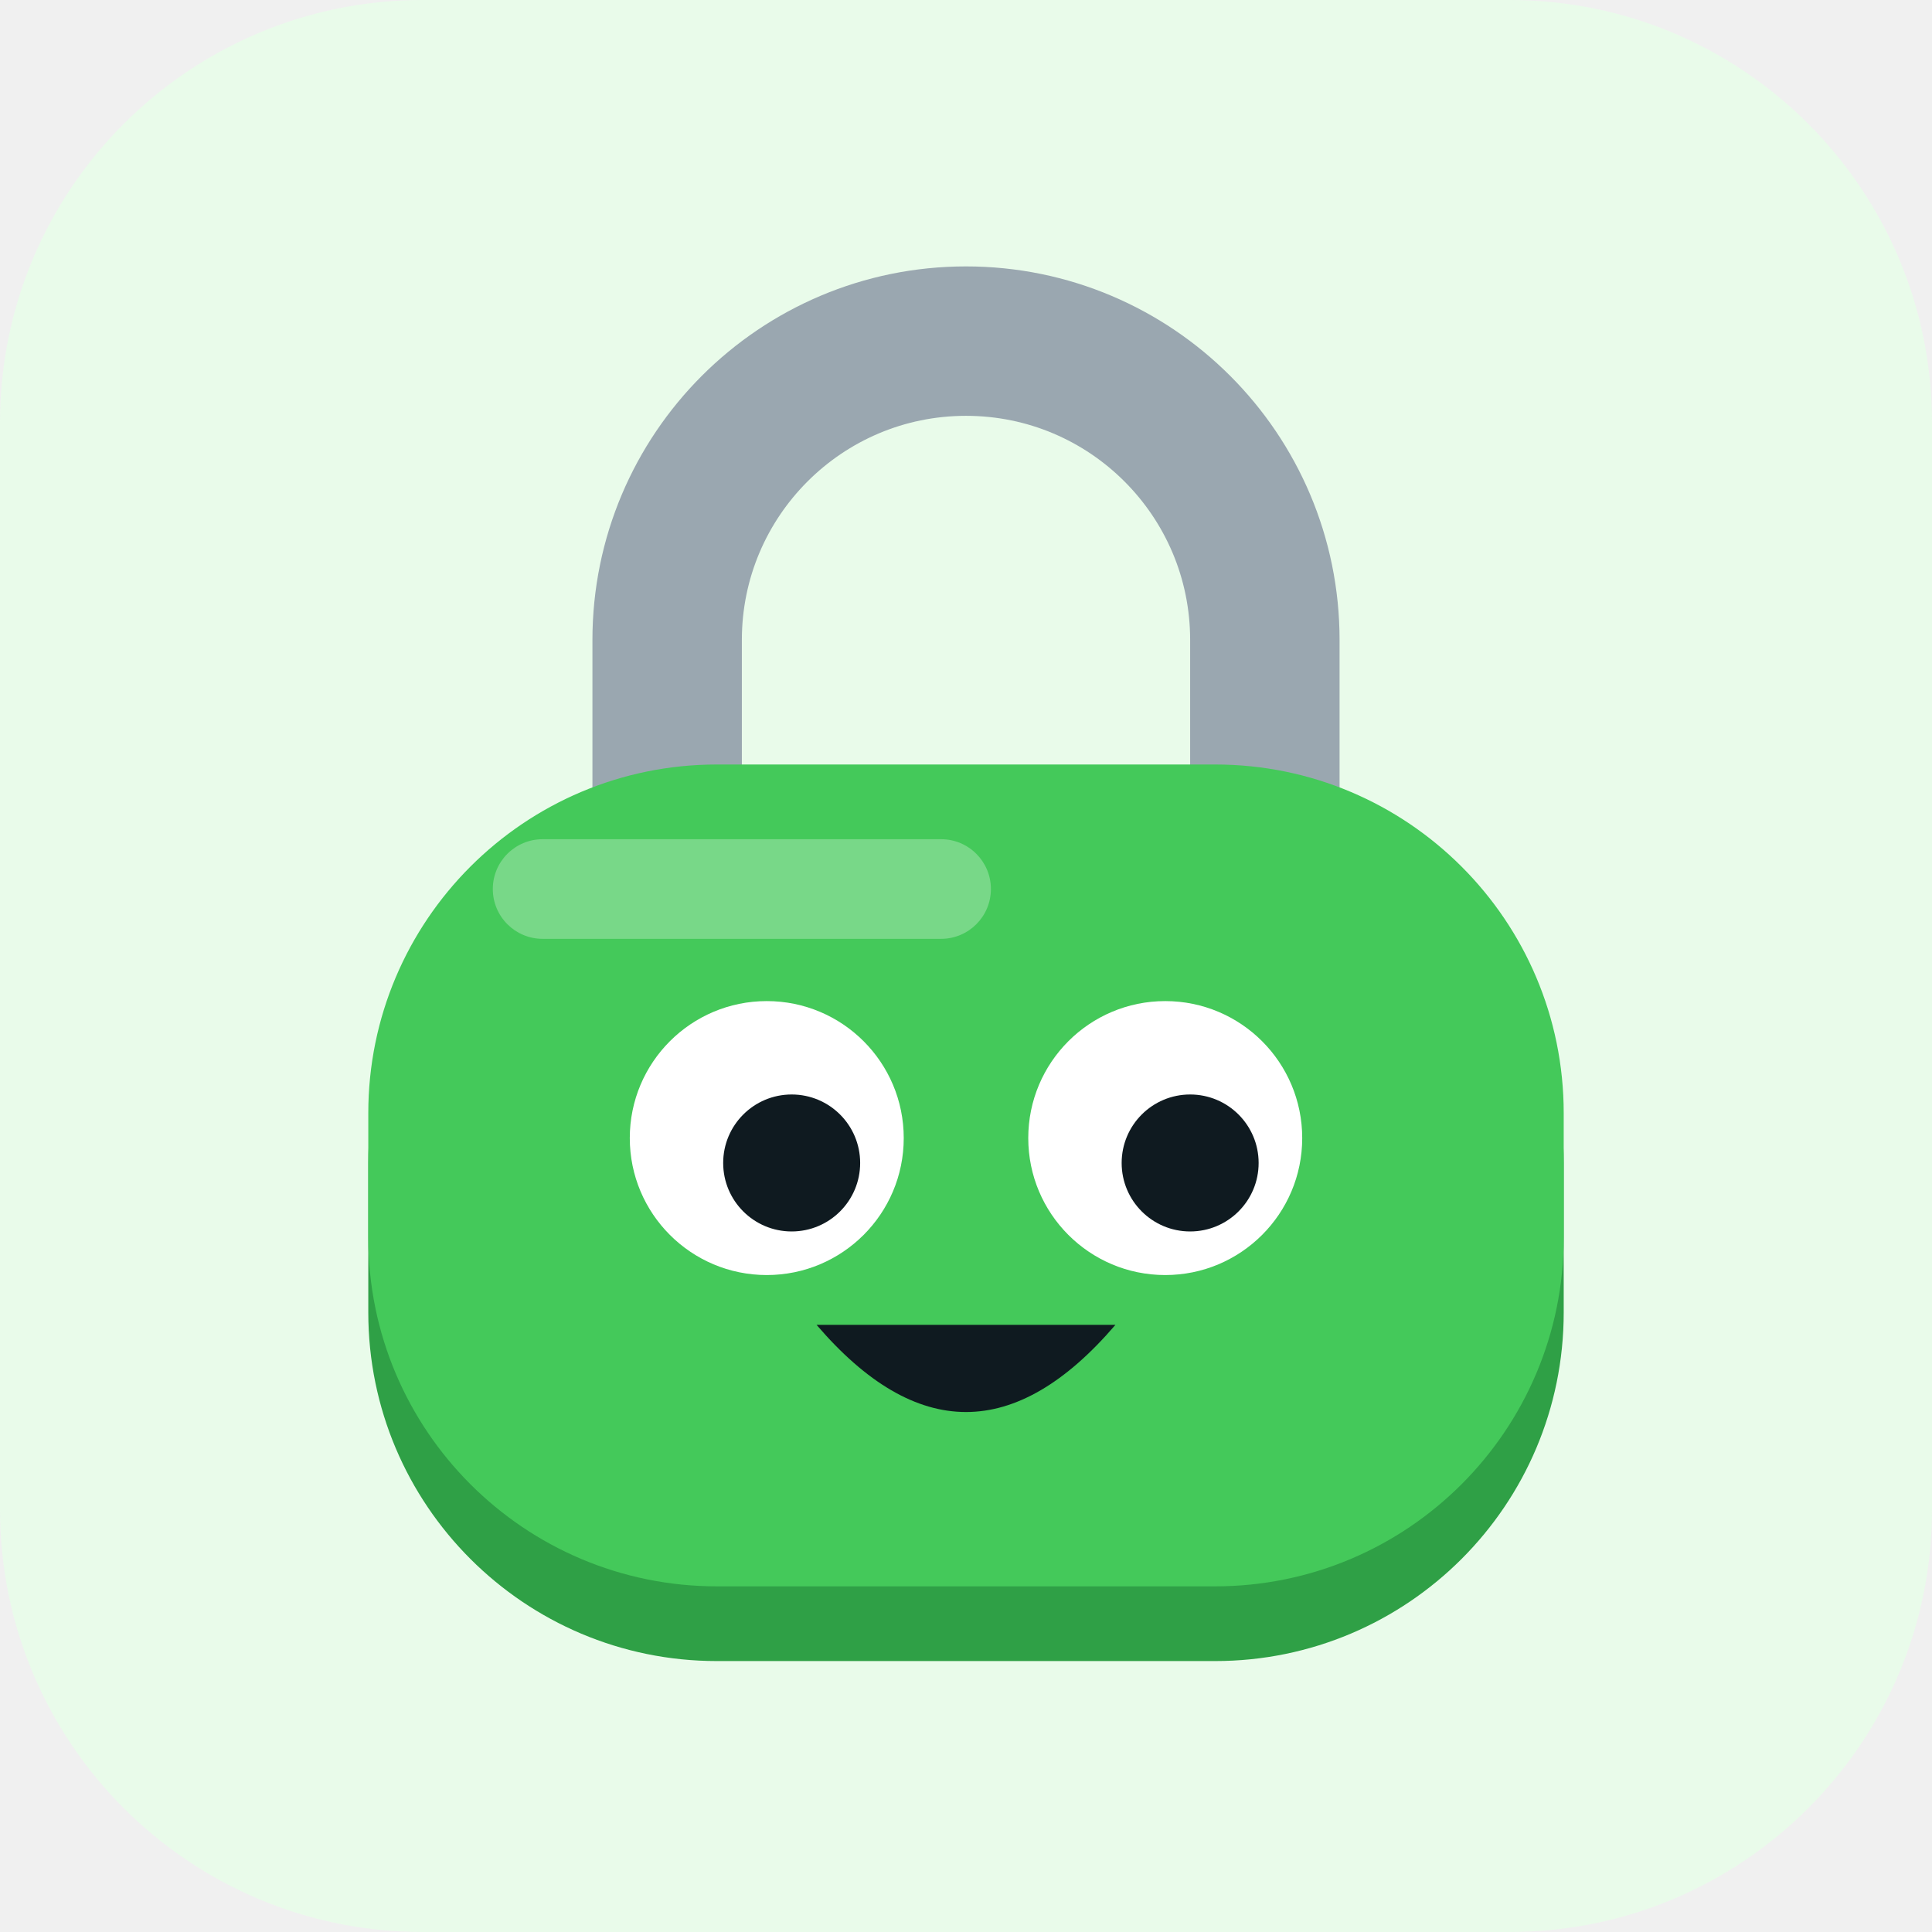
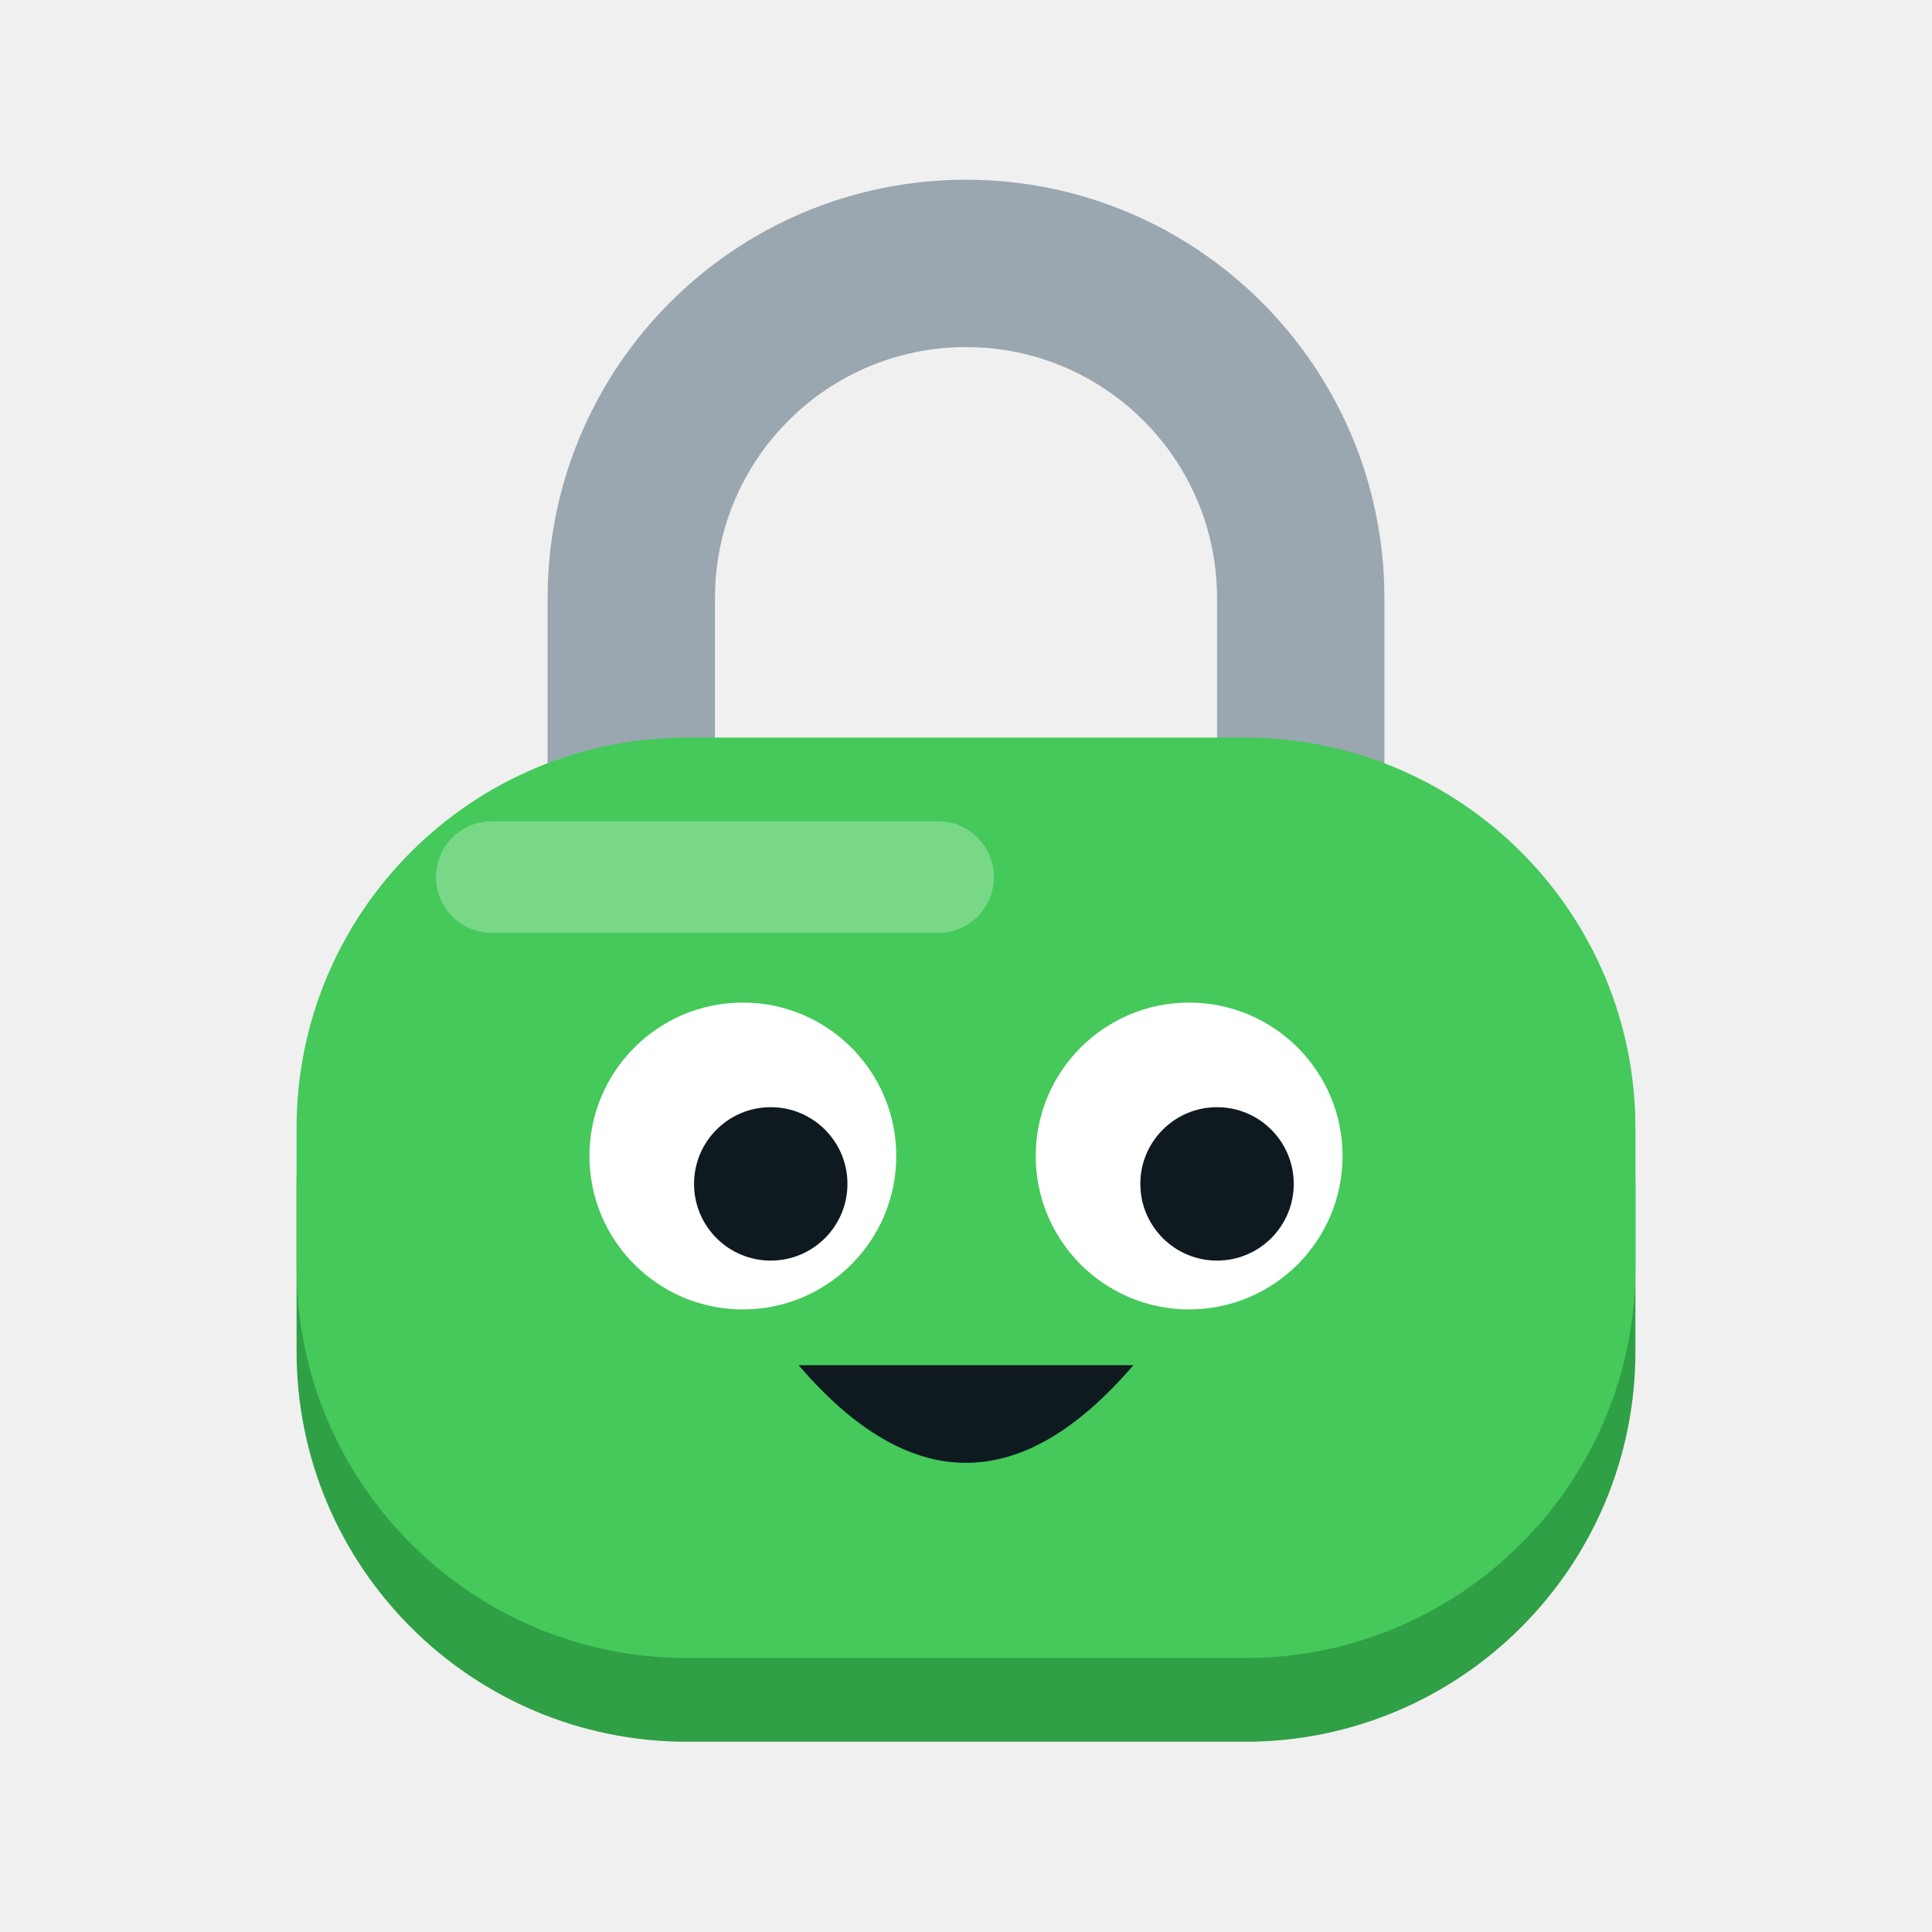
<svg xmlns="http://www.w3.org/2000/svg" viewBox="0 0 512 512" width="512" height="512">
-   <rect width="512" height="512" rx="112" fill="#E9FBEA" />
-   <g transform="translate(256 262) scale(3.300) translate(-60 -70)">
+   <g transform="translate(256 262) scale(3.696) translate(-60 -70)">
    <path d="M36 60 V42 a24 24 0 0 1 48 0 V60" fill="none" stroke="#9AA7B0" stroke-width="12" stroke-linecap="round" />
    <rect x="12" y="56" width="96" height="68" rx="28" fill="#2FA046" />
    <rect x="12" y="52" width="96" height="66" rx="28" fill="#44C95A" />
    <rect x="22" y="58" width="40" height="8" rx="4" fill="rgba(255,255,255,.28)" />
    <circle cx="44" cy="82" r="11" fill="#fff" />
    <circle cx="76" cy="82" r="11" fill="#fff" />
    <circle cx="46" cy="84" r="5.5" fill="#0F1A20" />
    <circle cx="78" cy="84" r="5.5" fill="#0F1A20" />
    <path d="M48 97 Q60 111 72 97 Z" fill="#0F1A20" />
  </g>
</svg>
